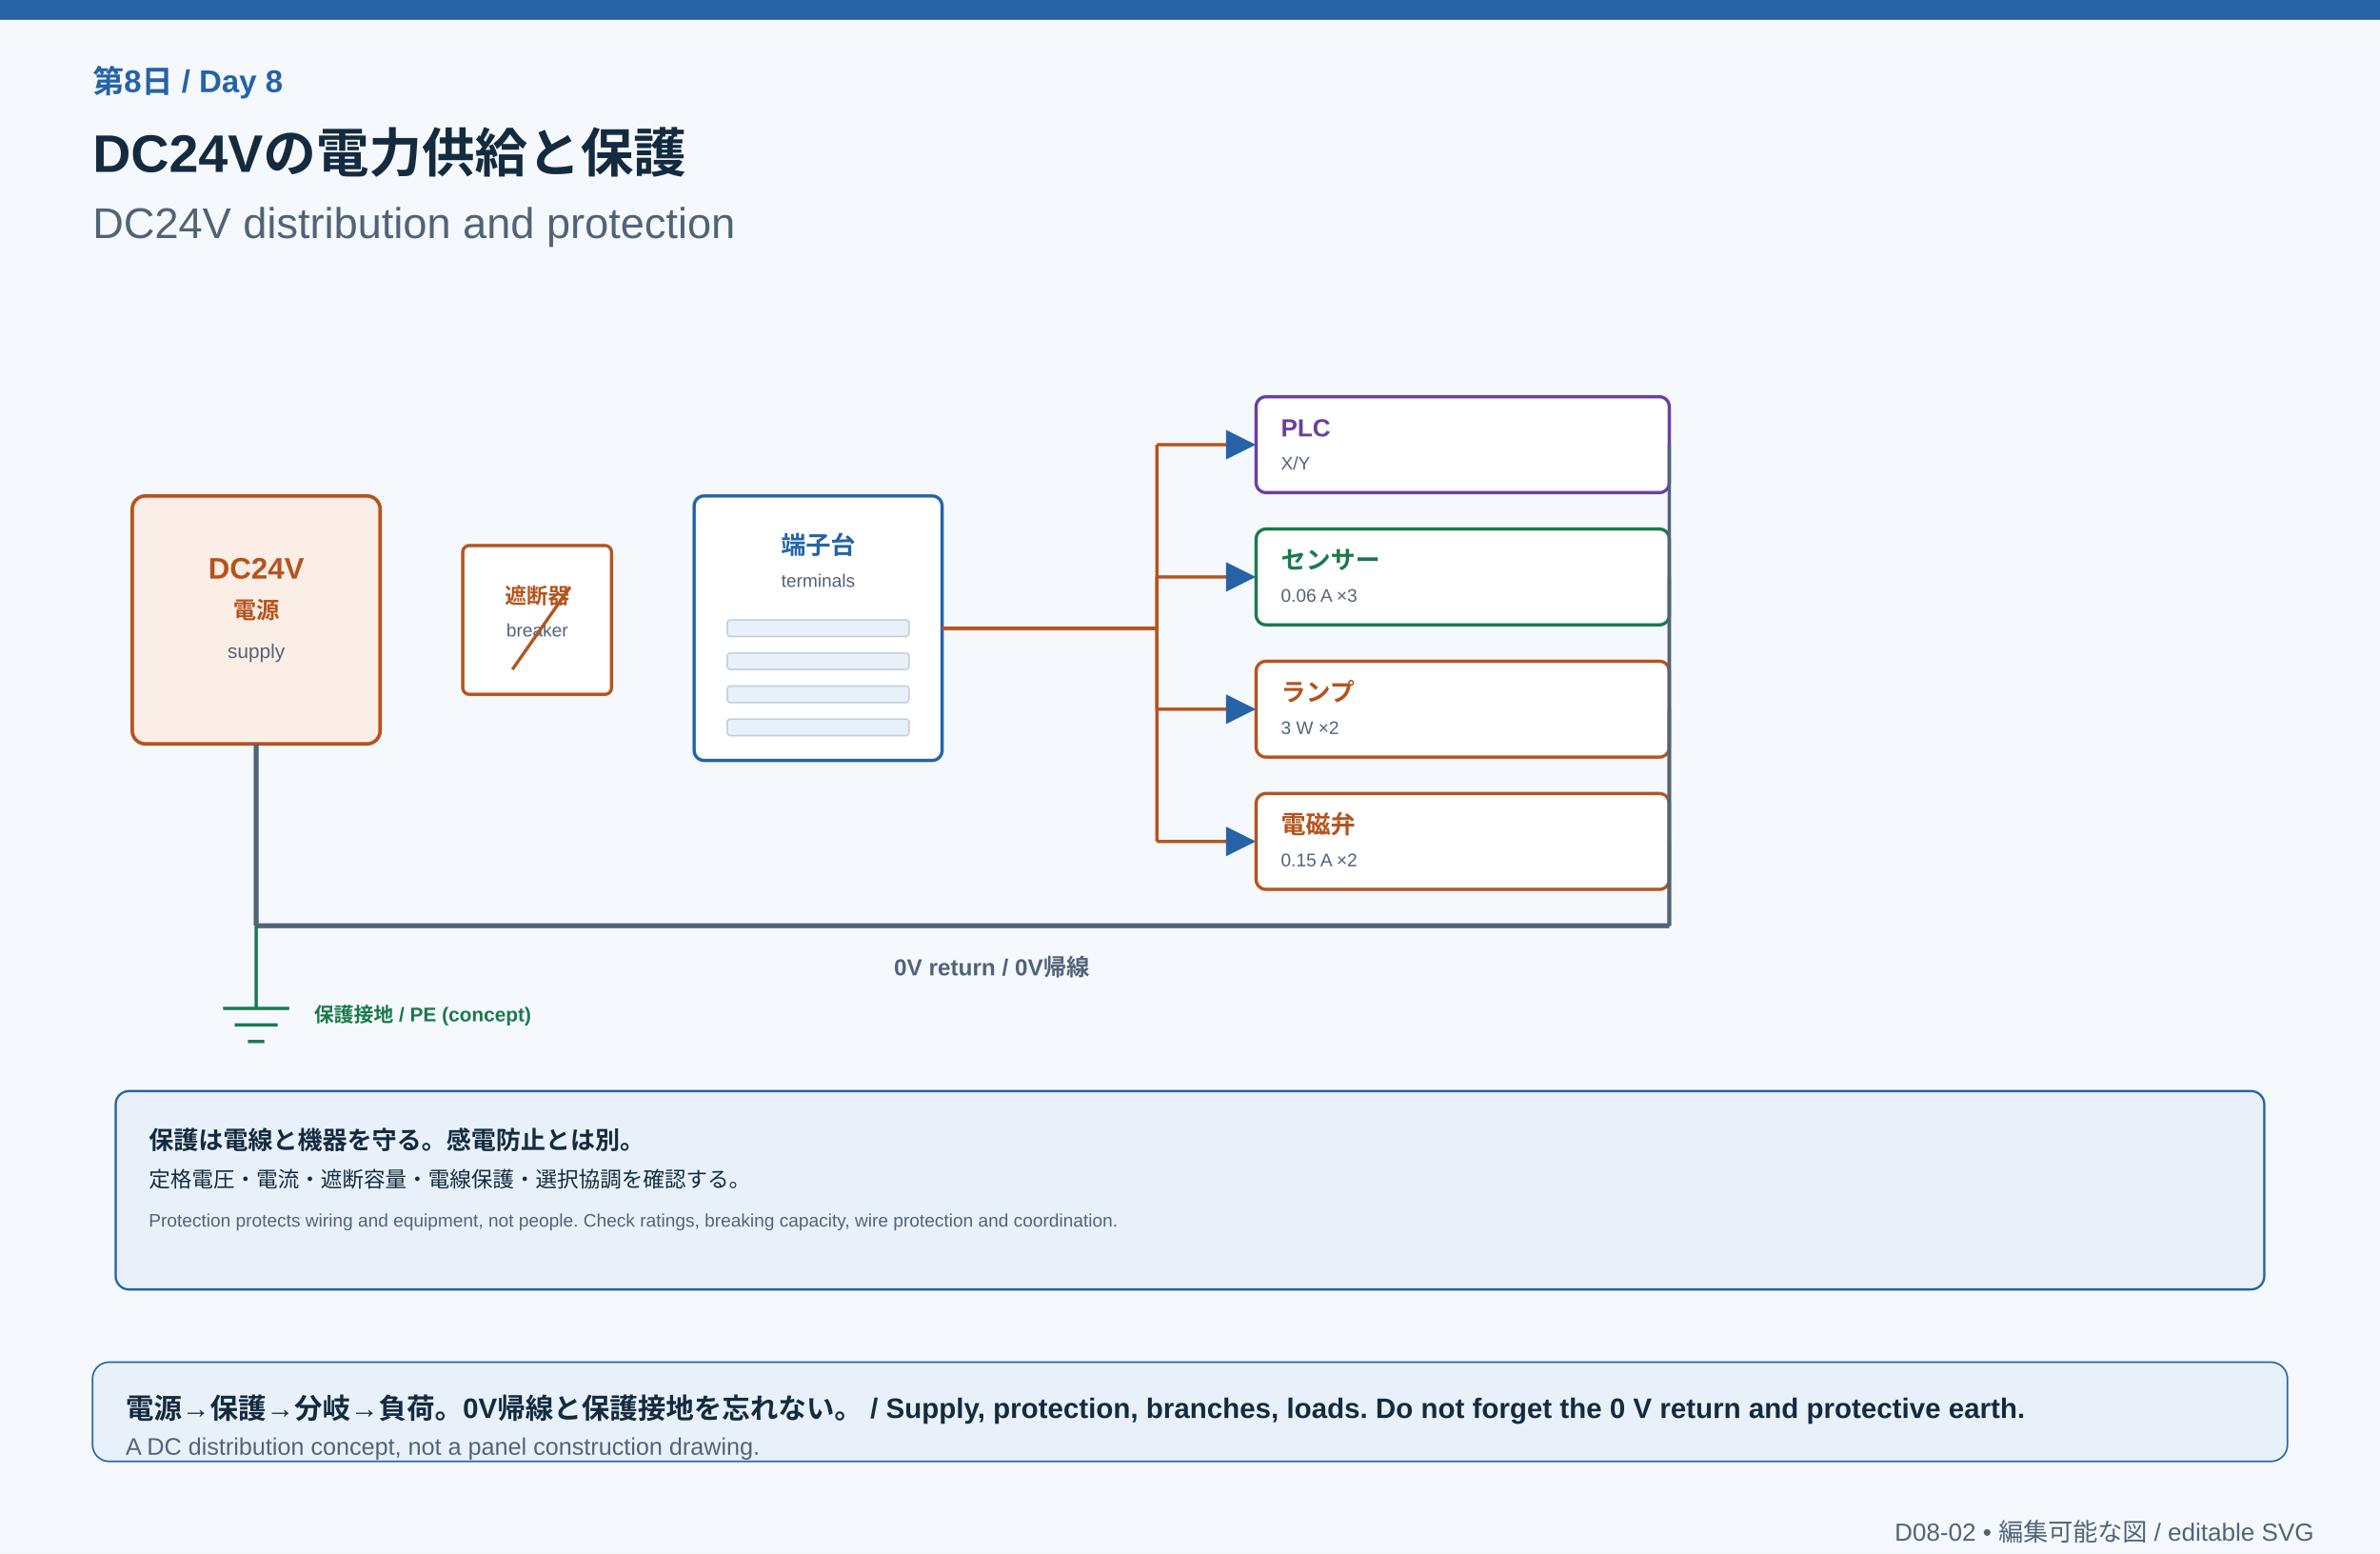
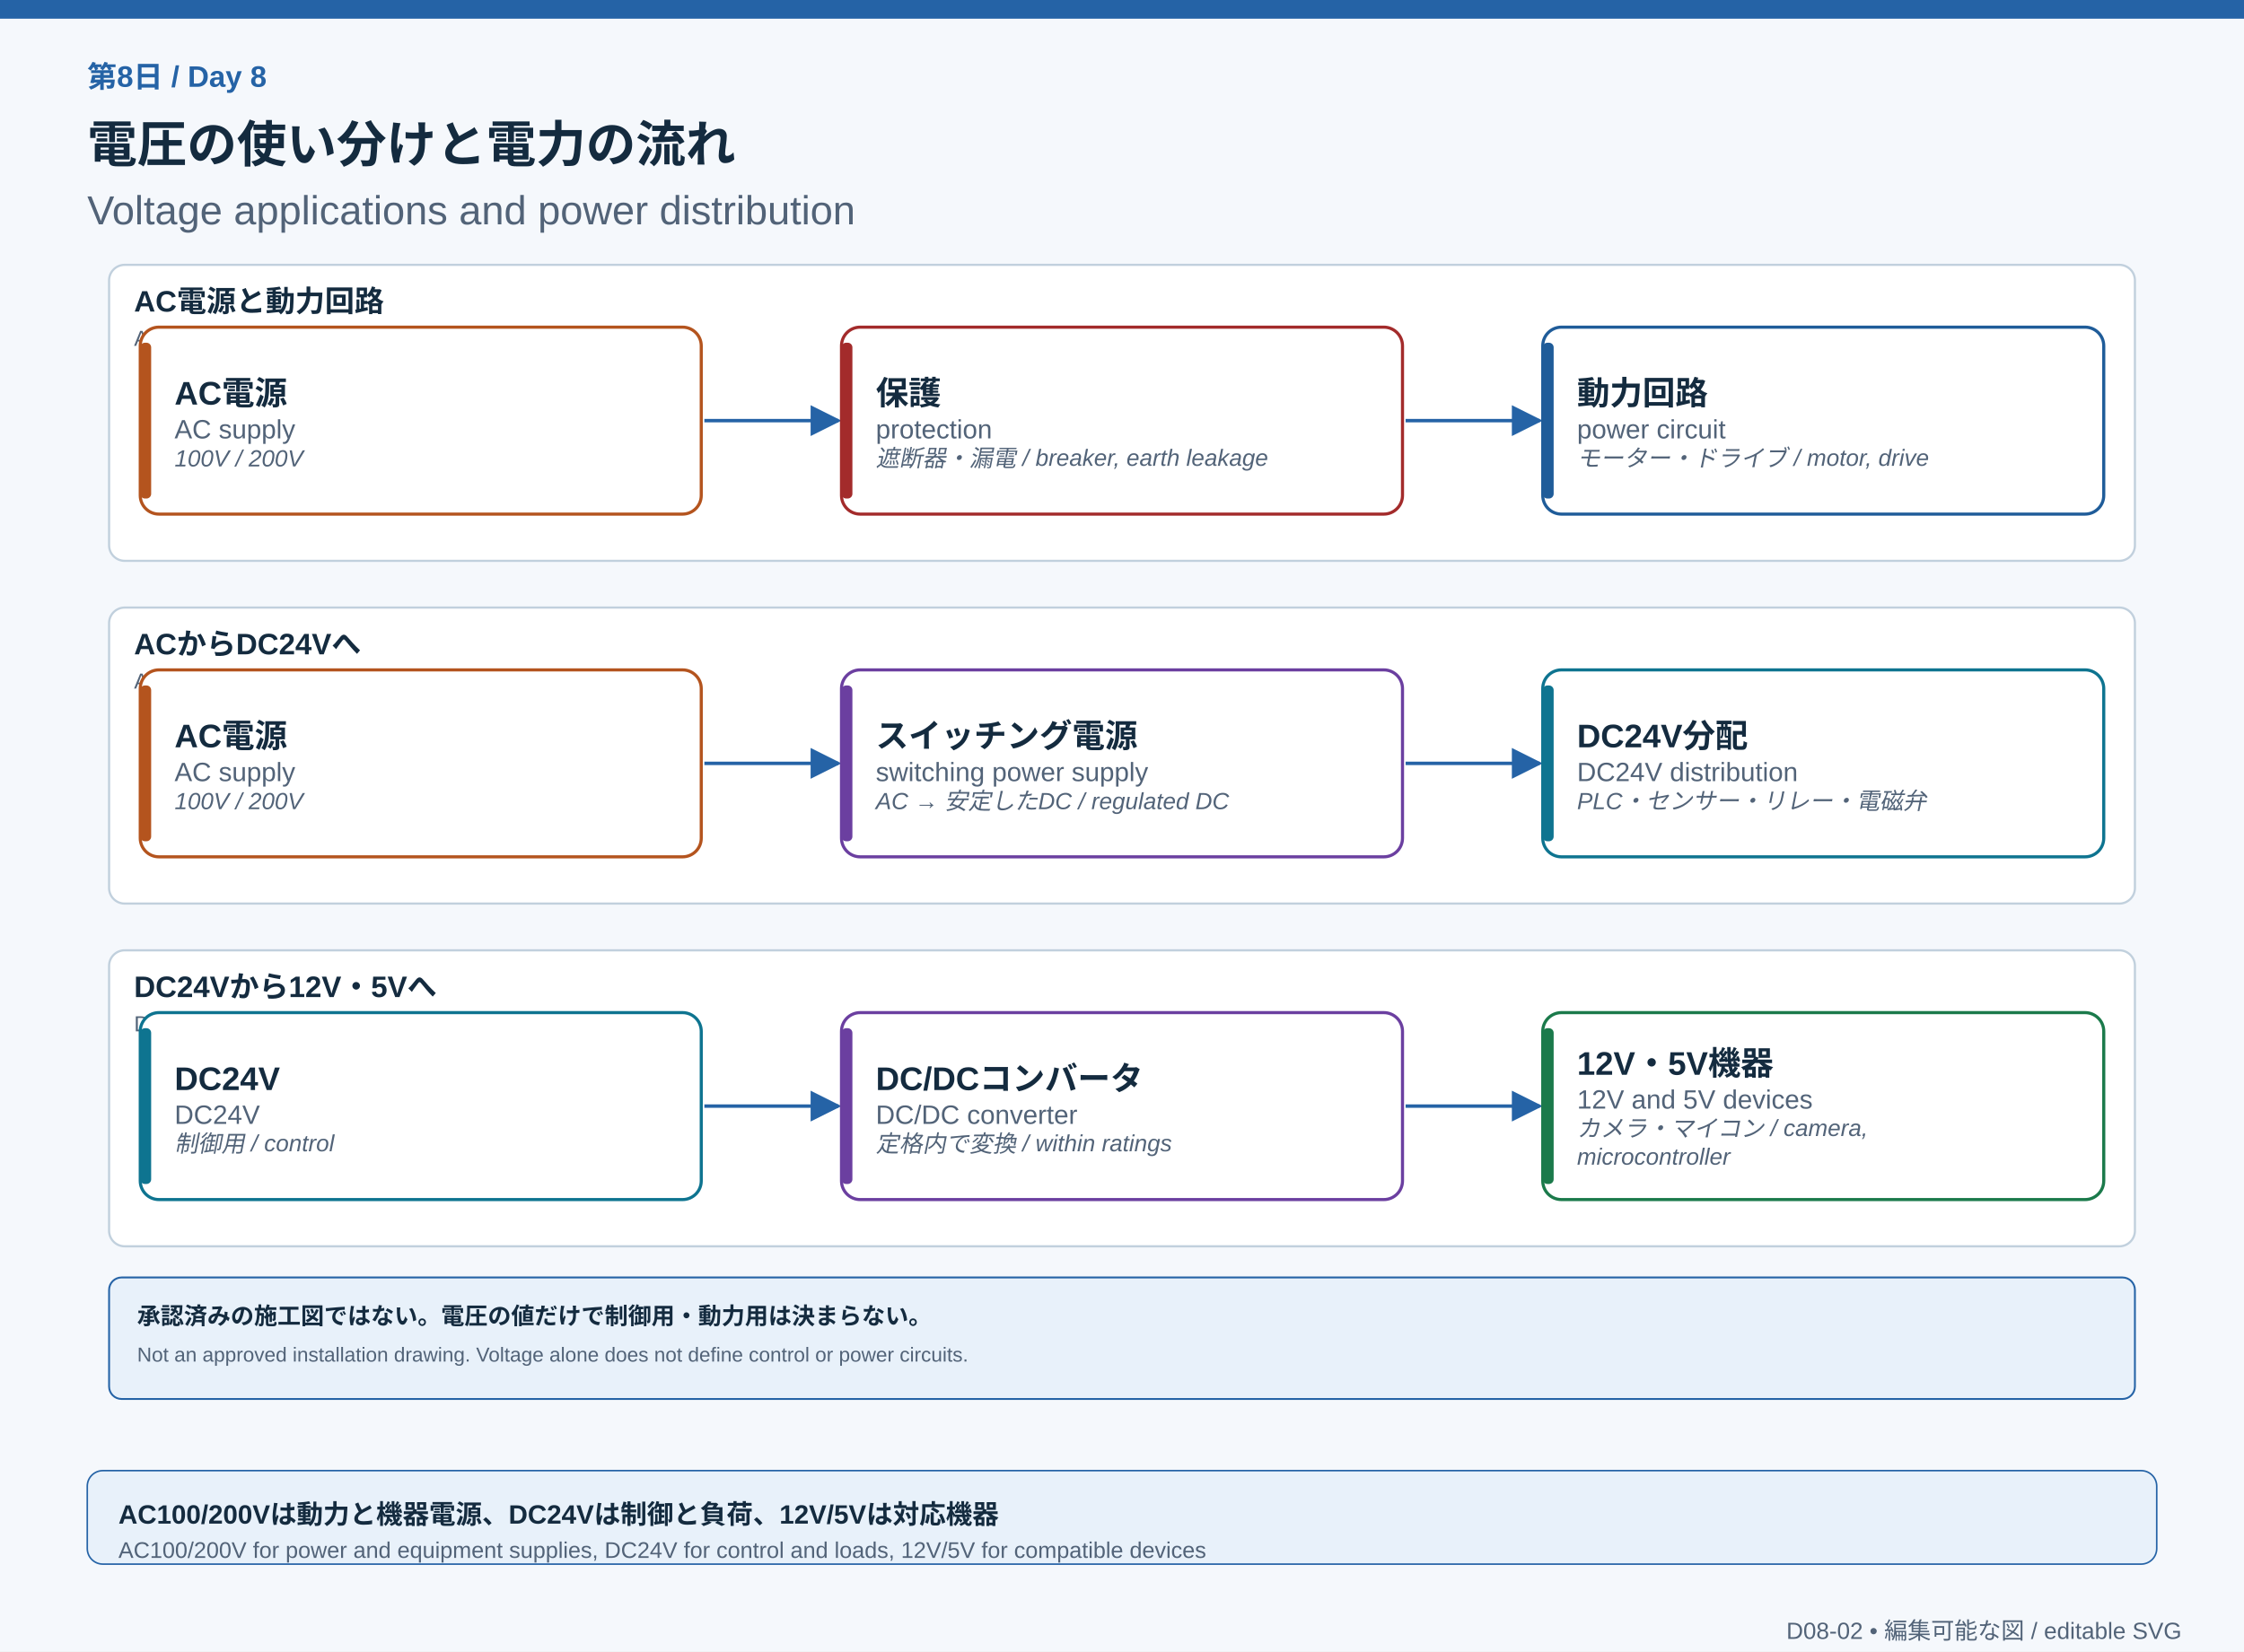
- <svg xmlns="http://www.w3.org/2000/svg" width="1440" height="940" viewBox="0 0 1440 940" role="img" aria-labelledby="title desc">
+ <svg xmlns="http://www.w3.org/2000/svg" width="1440" height="1060" viewBox="0 0 1440 1060" role="img" aria-labelledby="title desc">
  <defs>
    <marker id="arrow" viewBox="0 0 10 10" refX="9" refY="5" markerWidth="9" markerHeight="9" orient="auto">
      <path d="M0 0 10 5 0 10Z" fill="#2563A6" />
    </marker>
    <marker id="arrow-red" viewBox="0 0 10 10" refX="9" refY="5" markerWidth="9" markerHeight="9" orient="auto">
      <path d="M0 0 10 5 0 10Z" fill="#A32B2B" />
    </marker>
    <marker id="arrow-green" viewBox="0 0 10 10" refX="9" refY="5" markerWidth="9" markerHeight="9" orient="auto">
      <path d="M0 0 10 5 0 10Z" fill="#1B7A4B" />
    </marker>
  </defs>
-   <rect x="0" y="0" width="1440" height="940" fill="#F5F8FC" />
+   <rect x="0" y="0" width="1440" height="1060" fill="#F5F8FC" />
  <rect x="0" y="0" width="1440" height="12" fill="#2563A6" />
  <text x="56.0" y="56.0" font-family="Arial, 'Noto Sans JP', 'Yu Gothic', Meiryo, sans-serif" font-size="19" fill="#2563A6" font-weight="700" text-anchor="start">第8日 / Day 8</text>
-   <text x="56.0" y="104.0" font-family="Arial, 'Noto Sans JP', 'Yu Gothic', Meiryo, sans-serif" font-size="32" fill="#142B3F" font-weight="700" text-anchor="start">DC24Vの電力供給と保護</text>
-   <text x="56.0" y="144.0" font-family="Arial, 'Noto Sans JP', 'Yu Gothic', Meiryo, sans-serif" font-size="26" fill="#526378" font-weight="400" text-anchor="start">DC24V distribution and protection</text>
-   <rect x="80.0" y="300.0" width="150.0" height="150.0" rx="8" fill="#FBEEE6" stroke="#B4541E" stroke-width="2.2" />
-   <text x="155.0" y="350.0" font-family="Arial, 'Noto Sans JP', 'Yu Gothic', Meiryo, sans-serif" font-size="18" fill="#B4541E" font-weight="700" text-anchor="middle">DC24V</text>
-   <text x="155.0" y="374.0" font-family="Arial, 'Noto Sans JP', 'Yu Gothic', Meiryo, sans-serif" font-size="14" fill="#B4541E" font-weight="700" text-anchor="middle">電源</text>
-   <text x="155.0" y="398.0" font-family="Arial, 'Noto Sans JP', 'Yu Gothic', Meiryo, sans-serif" font-size="12" fill="#526378" font-weight="400" text-anchor="middle">supply</text>
-   <rect x="280.0" y="330.0" width="90.0" height="90.0" rx="4" fill="#FFFFFF" stroke="#B4541E" stroke-width="2" />
-   <text x="325.0" y="365.0" font-family="Arial, 'Noto Sans JP', 'Yu Gothic', Meiryo, sans-serif" font-size="13" fill="#B4541E" font-weight="700" text-anchor="middle">遮断器</text>
-   <text x="325.0" y="385.0" font-family="Arial, 'Noto Sans JP', 'Yu Gothic', Meiryo, sans-serif" font-size="11" fill="#526378" font-weight="400" text-anchor="middle">breaker</text>
-   <path d="M310 405 L345 355" stroke="#B4541E" stroke-width="2" />
-   <rect x="420.0" y="300.0" width="150.0" height="160.0" rx="6" fill="#FFFFFF" stroke="#2563A6" stroke-width="2" />
-   <text x="495.0" y="335.0" font-family="Arial, 'Noto Sans JP', 'Yu Gothic', Meiryo, sans-serif" font-size="15" fill="#2563A6" font-weight="700" text-anchor="middle">端子台</text>
-   <text x="495.0" y="355.0" font-family="Arial, 'Noto Sans JP', 'Yu Gothic', Meiryo, sans-serif" font-size="11" fill="#526378" font-weight="400" text-anchor="middle">terminals</text>
-   <rect x="440.0" y="375.0" width="110.0" height="10.0" rx="2" fill="#E8F1FA" stroke="#C1D0DD" stroke-width="1" />
-   <rect x="440.0" y="395.0" width="110.0" height="10.0" rx="2" fill="#E8F1FA" stroke="#C1D0DD" stroke-width="1" />
-   <rect x="440.0" y="415.0" width="110.0" height="10.0" rx="2" fill="#E8F1FA" stroke="#C1D0DD" stroke-width="1" />
-   <rect x="440.0" y="435.0" width="110.0" height="10.0" rx="2" fill="#E8F1FA" stroke="#C1D0DD" stroke-width="1" />
-   <rect x="760.0" y="240.0" width="250.0" height="58.0" rx="6" fill="#FFFFFF" stroke="#6B3FA0" stroke-width="2" />
-   <text x="775.0" y="264.0" font-family="Arial, 'Noto Sans JP', 'Yu Gothic', Meiryo, sans-serif" font-size="15" fill="#6B3FA0" font-weight="700" text-anchor="start">PLC</text>
-   <text x="775.0" y="284.0" font-family="Arial, 'Noto Sans JP', 'Yu Gothic', Meiryo, sans-serif" font-size="11" fill="#526378" font-weight="400" text-anchor="start">X/Y</text>
-   <path d="M570.0 380.0 L700.0 380.0" fill="none" stroke="#B4541E" stroke-width="2" />
-   <path d="M700.0 380.0 L700.0 269.0" fill="none" stroke="#B4541E" stroke-width="2" />
-   <path d="M700.0 269.0 L758.0 269.0" fill="none" stroke="#B4541E" stroke-width="2" marker-end="url(#arrow)" />
-   <rect x="760.0" y="320.0" width="250.0" height="58.0" rx="6" fill="#FFFFFF" stroke="#1B7A4B" stroke-width="2" />
-   <text x="775.0" y="344.0" font-family="Arial, 'Noto Sans JP', 'Yu Gothic', Meiryo, sans-serif" font-size="15" fill="#1B7A4B" font-weight="700" text-anchor="start">センサー</text>
-   <text x="775.0" y="364.0" font-family="Arial, 'Noto Sans JP', 'Yu Gothic', Meiryo, sans-serif" font-size="11" fill="#526378" font-weight="400" text-anchor="start">0.06 A ×3</text>
-   <path d="M570.0 380.0 L700.0 380.0" fill="none" stroke="#B4541E" stroke-width="2" />
-   <path d="M700.0 380.0 L700.0 349.0" fill="none" stroke="#B4541E" stroke-width="2" />
-   <path d="M700.0 349.0 L758.0 349.0" fill="none" stroke="#B4541E" stroke-width="2" marker-end="url(#arrow)" />
-   <rect x="760.0" y="400.0" width="250.0" height="58.0" rx="6" fill="#FFFFFF" stroke="#B4541E" stroke-width="2" />
-   <text x="775.0" y="424.0" font-family="Arial, 'Noto Sans JP', 'Yu Gothic', Meiryo, sans-serif" font-size="15" fill="#B4541E" font-weight="700" text-anchor="start">ランプ</text>
-   <text x="775.0" y="444.0" font-family="Arial, 'Noto Sans JP', 'Yu Gothic', Meiryo, sans-serif" font-size="11" fill="#526378" font-weight="400" text-anchor="start">3 W ×2</text>
-   <path d="M570.0 380.0 L700.0 380.0" fill="none" stroke="#B4541E" stroke-width="2" />
-   <path d="M700.0 380.0 L700.0 429.0" fill="none" stroke="#B4541E" stroke-width="2" />
-   <path d="M700.0 429.0 L758.0 429.0" fill="none" stroke="#B4541E" stroke-width="2" marker-end="url(#arrow)" />
-   <rect x="760.0" y="480.0" width="250.0" height="58.0" rx="6" fill="#FFFFFF" stroke="#B4541E" stroke-width="2" />
-   <text x="775.0" y="504.0" font-family="Arial, 'Noto Sans JP', 'Yu Gothic', Meiryo, sans-serif" font-size="15" fill="#B4541E" font-weight="700" text-anchor="start">電磁弁</text>
-   <text x="775.0" y="524.0" font-family="Arial, 'Noto Sans JP', 'Yu Gothic', Meiryo, sans-serif" font-size="11" fill="#526378" font-weight="400" text-anchor="start">0.15 A ×2</text>
-   <path d="M570.0 380.0 L700.0 380.0" fill="none" stroke="#B4541E" stroke-width="2" />
-   <path d="M700.0 380.0 L700.0 509.0" fill="none" stroke="#B4541E" stroke-width="2" />
-   <path d="M700.0 509.0 L758.0 509.0" fill="none" stroke="#B4541E" stroke-width="2" marker-end="url(#arrow)" />
-   <path d="M155.0 450.0 L155.0 560.0" fill="none" stroke="#526378" stroke-width="3" />
-   <path d="M155.0 560.0 L1010.0 560.0" fill="none" stroke="#526378" stroke-width="3" />
-   <path d="M1010.0 269.0 L1010.0 560.0" fill="none" stroke="#526378" stroke-width="2" />
-   <path d="M1010.0 349.0 L1010.0 560.0" fill="none" stroke="#526378" stroke-width="2" />
-   <path d="M1010.0 429.0 L1010.0 560.0" fill="none" stroke="#526378" stroke-width="2" />
-   <path d="M1010.0 509.0 L1010.0 560.0" fill="none" stroke="#526378" stroke-width="2" />
-   <text x="600.0" y="590.0" font-family="Arial, 'Noto Sans JP', 'Yu Gothic', Meiryo, sans-serif" font-size="14" fill="#526378" font-weight="600" text-anchor="middle">0V return / 0V帰線</text>
-   <path d="M155.0 560.0 L155.0 610.0" fill="none" stroke="#1B7A4B" stroke-width="2" />
-   <path d="M135.0 610.0 L175.0 610.0" fill="none" stroke="#1B7A4B" stroke-width="2" />
-   <path d="M142.0 620.0 L168.0 620.0" fill="none" stroke="#1B7A4B" stroke-width="2" />
-   <path d="M150.0 630.0 L160.0 630.0" fill="none" stroke="#1B7A4B" stroke-width="2" />
-   <text x="190.0" y="618.0" font-family="Arial, 'Noto Sans JP', 'Yu Gothic', Meiryo, sans-serif" font-size="12" fill="#1B7A4B" font-weight="600" text-anchor="start">保護接地 / PE (concept)</text>
-   <rect x="70.0" y="660.0" width="1300.0" height="120.0" rx="8" fill="#E8F1FA" stroke="#2563A6" stroke-width="1.4" />
-   <text x="90.0" y="695.0" font-family="Arial, 'Noto Sans JP', 'Yu Gothic', Meiryo, sans-serif" font-size="15" fill="#142B3F" font-weight="700" text-anchor="start">保護は電線と機器を守る。感電防止とは別。</text>
-   <text x="90.0" y="718.0" font-family="Arial, 'Noto Sans JP', 'Yu Gothic', Meiryo, sans-serif" font-size="13" fill="#142B3F" font-weight="400" text-anchor="start">定格電圧・電流・遮断容量・電線保護・選択協調を確認する。</text>
-   <text x="90.0" y="742.0" font-family="Arial, 'Noto Sans JP', 'Yu Gothic', Meiryo, sans-serif" font-size="11" fill="#526378" font-weight="400" text-anchor="start">Protection protects wiring and equipment, not people. Check ratings, breaking capacity, wire protection and coordination.</text>
-   <rect x="56.0" y="824.0" width="1328.0" height="60.0" rx="10" fill="#E8F1FA" stroke="#2563A6" stroke-width="1" />
-   <text x="76.0" y="858.0" font-family="Arial, 'Noto Sans JP', 'Yu Gothic', Meiryo, sans-serif" font-size="17.0" fill="#142B3F" font-weight="700" text-anchor="start">電源→保護→分岐→負荷。0V帰線と保護接地を忘れない。 / Supply, protection, branches, loads. Do not forget the 0 V return and protective earth.</text>
-   <text x="76.0" y="880.0" font-family="Arial, 'Noto Sans JP', 'Yu Gothic', Meiryo, sans-serif" font-size="14.5" fill="#526378" font-weight="400" text-anchor="start">A DC distribution concept, not a panel construction drawing.</text>
-   <text x="1400" y="932" font-family="Arial, 'Noto Sans JP', 'Yu Gothic', Meiryo, sans-serif" font-size="15" fill="#526378" text-anchor="end">D08-02 • 編集可能な図 / editable SVG</text>
+   <text x="56.0" y="104.0" font-family="Arial, 'Noto Sans JP', 'Yu Gothic', Meiryo, sans-serif" font-size="32" fill="#142B3F" font-weight="700" text-anchor="start">電圧の使い分けと電力の流れ</text>
+   <text x="56.0" y="144.0" font-family="Arial, 'Noto Sans JP', 'Yu Gothic', Meiryo, sans-serif" font-size="26" fill="#526378" font-weight="400" text-anchor="start">Voltage applications and power distribution</text>
+   <rect x="70.0" y="170.0" width="1300.0" height="190.0" rx="10" fill="#FFFFFF" stroke="#C1D0DD" stroke-width="1.4" />
+   <text x="86.0" y="200.0" font-family="Arial, 'Noto Sans JP', 'Yu Gothic', Meiryo, sans-serif" font-size="19" fill="#142B3F" font-weight="700" text-anchor="start">AC電源と動力回路</text>
+   <text x="86.0" y="222.0" font-family="Arial, 'Noto Sans JP', 'Yu Gothic', Meiryo, sans-serif" font-size="14" fill="#526378" font-weight="400" text-anchor="start">AC supply and the power circuit</text>
+   <rect x="90.0" y="210.0" width="360.0" height="120.0" rx="12" fill="#FFFFFF" stroke="#B4541E" stroke-width="2" />
+   <rect x="90.0" y="220.0" width="7.0" height="100.0" rx="3" fill="#B4541E" stroke="#B4541E" stroke-width="0" />
+   <text x="112.0" y="259.7" font-family="Arial, 'Noto Sans JP', 'Yu Gothic', Meiryo, sans-serif" font-size="21.0" fill="#142B3F" font-weight="700" text-anchor="start">AC電源</text>
+   <text x="112.0" y="281.4" font-family="Arial, 'Noto Sans JP', 'Yu Gothic', Meiryo, sans-serif" font-size="17.0" fill="#526378" font-weight="400" text-anchor="start">AC supply</text>
+   <text x="112.0" y="299.4" font-family="Arial, 'Noto Sans JP', 'Yu Gothic', Meiryo, sans-serif" font-size="15" fill="#526378" font-weight="400" text-anchor="start" font-style="italic">100V / 200V</text>
+   <path d="M452.0 270.0 L538.0 270.0" fill="none" stroke="#2563A6" stroke-width="2.2" marker-end="url(#arrow)" />
+   <rect x="540.0" y="210.0" width="360.0" height="120.0" rx="12" fill="#FFFFFF" stroke="#A32B2B" stroke-width="2" />
+   <rect x="540.0" y="220.0" width="7.0" height="100.0" rx="3" fill="#A32B2B" stroke="#A32B2B" stroke-width="0" />
+   <text x="562.0" y="259.7" font-family="Arial, 'Noto Sans JP', 'Yu Gothic', Meiryo, sans-serif" font-size="21.0" fill="#142B3F" font-weight="700" text-anchor="start">保護</text>
+   <text x="562.0" y="281.4" font-family="Arial, 'Noto Sans JP', 'Yu Gothic', Meiryo, sans-serif" font-size="17.0" fill="#526378" font-weight="400" text-anchor="start">protection</text>
+   <text x="562.0" y="299.4" font-family="Arial, 'Noto Sans JP', 'Yu Gothic', Meiryo, sans-serif" font-size="15" fill="#526378" font-weight="400" text-anchor="start" font-style="italic">遮断器・漏電 / breaker, earth leakage</text>
+   <path d="M902.0 270.0 L988.0 270.0" fill="none" stroke="#2563A6" stroke-width="2.2" marker-end="url(#arrow)" />
+   <rect x="990.0" y="210.0" width="360.0" height="120.0" rx="12" fill="#FFFFFF" stroke="#1F5C99" stroke-width="2" />
+   <rect x="990.0" y="220.0" width="7.0" height="100.0" rx="3" fill="#1F5C99" stroke="#1F5C99" stroke-width="0" />
+   <text x="1012.0" y="259.7" font-family="Arial, 'Noto Sans JP', 'Yu Gothic', Meiryo, sans-serif" font-size="21.0" fill="#142B3F" font-weight="700" text-anchor="start">動力回路</text>
+   <text x="1012.0" y="281.4" font-family="Arial, 'Noto Sans JP', 'Yu Gothic', Meiryo, sans-serif" font-size="17.0" fill="#526378" font-weight="400" text-anchor="start">power circuit</text>
+   <text x="1012.0" y="299.4" font-family="Arial, 'Noto Sans JP', 'Yu Gothic', Meiryo, sans-serif" font-size="15" fill="#526378" font-weight="400" text-anchor="start" font-style="italic">モーター・ドライブ / motor, drive</text>
+   <rect x="70.0" y="390.0" width="1300.0" height="190.0" rx="10" fill="#FFFFFF" stroke="#C1D0DD" stroke-width="1.4" />
+   <text x="86.0" y="420.0" font-family="Arial, 'Noto Sans JP', 'Yu Gothic', Meiryo, sans-serif" font-size="19" fill="#142B3F" font-weight="700" text-anchor="start">ACからDC24Vへ</text>
+   <text x="86.0" y="442.0" font-family="Arial, 'Noto Sans JP', 'Yu Gothic', Meiryo, sans-serif" font-size="14" fill="#526378" font-weight="400" text-anchor="start">AC to DC24V</text>
+   <rect x="90.0" y="430.0" width="360.0" height="120.0" rx="12" fill="#FFFFFF" stroke="#B4541E" stroke-width="2" />
+   <rect x="90.0" y="440.0" width="7.0" height="100.0" rx="3" fill="#B4541E" stroke="#B4541E" stroke-width="0" />
+   <text x="112.0" y="479.7" font-family="Arial, 'Noto Sans JP', 'Yu Gothic', Meiryo, sans-serif" font-size="21.0" fill="#142B3F" font-weight="700" text-anchor="start">AC電源</text>
+   <text x="112.0" y="501.4" font-family="Arial, 'Noto Sans JP', 'Yu Gothic', Meiryo, sans-serif" font-size="17.0" fill="#526378" font-weight="400" text-anchor="start">AC supply</text>
+   <text x="112.0" y="519.4" font-family="Arial, 'Noto Sans JP', 'Yu Gothic', Meiryo, sans-serif" font-size="15" fill="#526378" font-weight="400" text-anchor="start" font-style="italic">100V / 200V</text>
+   <path d="M452.0 490.0 L538.0 490.0" fill="none" stroke="#2563A6" stroke-width="2.2" marker-end="url(#arrow)" />
+   <rect x="540.0" y="430.0" width="360.0" height="120.0" rx="12" fill="#FFFFFF" stroke="#6B3FA0" stroke-width="2" />
+   <rect x="540.0" y="440.0" width="7.0" height="100.0" rx="3" fill="#6B3FA0" stroke="#6B3FA0" stroke-width="0" />
+   <text x="562.0" y="479.7" font-family="Arial, 'Noto Sans JP', 'Yu Gothic', Meiryo, sans-serif" font-size="21.0" fill="#142B3F" font-weight="700" text-anchor="start">スイッチング電源</text>
+   <text x="562.0" y="501.4" font-family="Arial, 'Noto Sans JP', 'Yu Gothic', Meiryo, sans-serif" font-size="17.0" fill="#526378" font-weight="400" text-anchor="start">switching power supply</text>
+   <text x="562.0" y="519.4" font-family="Arial, 'Noto Sans JP', 'Yu Gothic', Meiryo, sans-serif" font-size="15" fill="#526378" font-weight="400" text-anchor="start" font-style="italic">AC → 安定したDC / regulated DC</text>
+   <path d="M902.0 490.0 L988.0 490.0" fill="none" stroke="#2563A6" stroke-width="2.2" marker-end="url(#arrow)" />
+   <rect x="990.0" y="430.0" width="360.0" height="120.0" rx="12" fill="#FFFFFF" stroke="#0E7490" stroke-width="2" />
+   <rect x="990.0" y="440.0" width="7.0" height="100.0" rx="3" fill="#0E7490" stroke="#0E7490" stroke-width="0" />
+   <text x="1012.0" y="479.7" font-family="Arial, 'Noto Sans JP', 'Yu Gothic', Meiryo, sans-serif" font-size="21.0" fill="#142B3F" font-weight="700" text-anchor="start">DC24V分配</text>
+   <text x="1012.0" y="501.4" font-family="Arial, 'Noto Sans JP', 'Yu Gothic', Meiryo, sans-serif" font-size="17.0" fill="#526378" font-weight="400" text-anchor="start">DC24V distribution</text>
+   <text x="1012.0" y="519.4" font-family="Arial, 'Noto Sans JP', 'Yu Gothic', Meiryo, sans-serif" font-size="15" fill="#526378" font-weight="400" text-anchor="start" font-style="italic">PLC・センサー・リレー・電磁弁</text>
+   <rect x="70.0" y="610.0" width="1300.0" height="190.0" rx="10" fill="#FFFFFF" stroke="#C1D0DD" stroke-width="1.4" />
+   <text x="86.0" y="640.0" font-family="Arial, 'Noto Sans JP', 'Yu Gothic', Meiryo, sans-serif" font-size="19" fill="#142B3F" font-weight="700" text-anchor="start">DC24Vから12V・5Vへ</text>
+   <text x="86.0" y="662.0" font-family="Arial, 'Noto Sans JP', 'Yu Gothic', Meiryo, sans-serif" font-size="14" fill="#526378" font-weight="400" text-anchor="start">DC24V to 12V and 5V</text>
+   <rect x="90.0" y="650.0" width="360.0" height="120.0" rx="12" fill="#FFFFFF" stroke="#0E7490" stroke-width="2" />
+   <rect x="90.0" y="660.0" width="7.0" height="100.0" rx="3" fill="#0E7490" stroke="#0E7490" stroke-width="0" />
+   <text x="112.0" y="699.7" font-family="Arial, 'Noto Sans JP', 'Yu Gothic', Meiryo, sans-serif" font-size="21.0" fill="#142B3F" font-weight="700" text-anchor="start">DC24V</text>
+   <text x="112.0" y="721.4" font-family="Arial, 'Noto Sans JP', 'Yu Gothic', Meiryo, sans-serif" font-size="17.0" fill="#526378" font-weight="400" text-anchor="start">DC24V</text>
+   <text x="112.0" y="739.4" font-family="Arial, 'Noto Sans JP', 'Yu Gothic', Meiryo, sans-serif" font-size="15" fill="#526378" font-weight="400" text-anchor="start" font-style="italic">制御用 / control</text>
+   <path d="M452.0 710.0 L538.0 710.0" fill="none" stroke="#2563A6" stroke-width="2.2" marker-end="url(#arrow)" />
+   <rect x="540.0" y="650.0" width="360.0" height="120.0" rx="12" fill="#FFFFFF" stroke="#6B3FA0" stroke-width="2" />
+   <rect x="540.0" y="660.0" width="7.0" height="100.0" rx="3" fill="#6B3FA0" stroke="#6B3FA0" stroke-width="0" />
+   <text x="562.0" y="699.7" font-family="Arial, 'Noto Sans JP', 'Yu Gothic', Meiryo, sans-serif" font-size="21.0" fill="#142B3F" font-weight="700" text-anchor="start">DC/DCコンバータ</text>
+   <text x="562.0" y="721.4" font-family="Arial, 'Noto Sans JP', 'Yu Gothic', Meiryo, sans-serif" font-size="17.0" fill="#526378" font-weight="400" text-anchor="start">DC/DC converter</text>
+   <text x="562.0" y="739.4" font-family="Arial, 'Noto Sans JP', 'Yu Gothic', Meiryo, sans-serif" font-size="15" fill="#526378" font-weight="400" text-anchor="start" font-style="italic">定格内で変換 / within ratings</text>
+   <path d="M902.0 710.0 L988.0 710.0" fill="none" stroke="#2563A6" stroke-width="2.2" marker-end="url(#arrow)" />
+   <rect x="990.0" y="650.0" width="360.0" height="120.0" rx="12" fill="#FFFFFF" stroke="#1B7A4B" stroke-width="2" />
+   <rect x="990.0" y="660.0" width="7.0" height="100.0" rx="3" fill="#1B7A4B" stroke="#1B7A4B" stroke-width="0" />
+   <text x="1012.0" y="689.9" font-family="Arial, 'Noto Sans JP', 'Yu Gothic', Meiryo, sans-serif" font-size="21.0" fill="#142B3F" font-weight="700" text-anchor="start">12V・5V機器</text>
+   <text x="1012.0" y="711.6" font-family="Arial, 'Noto Sans JP', 'Yu Gothic', Meiryo, sans-serif" font-size="17.0" fill="#526378" font-weight="400" text-anchor="start">12V and 5V devices</text>
+   <text x="1012.0" y="729.6" font-family="Arial, 'Noto Sans JP', 'Yu Gothic', Meiryo, sans-serif" font-size="15" fill="#526378" font-weight="400" text-anchor="start" font-style="italic">カメラ・マイコン / camera,</text>
+   <text x="1012.0" y="747.6" font-family="Arial, 'Noto Sans JP', 'Yu Gothic', Meiryo, sans-serif" font-size="15" fill="#526378" font-weight="400" text-anchor="start" font-style="italic">microcontroller</text>
+   <rect x="70.0" y="820.0" width="1300.0" height="78.0" rx="8" fill="#E8F1FA" stroke="#2563A6" stroke-width="1.2" />
+   <text x="88.0" y="850.0" font-family="Arial, 'Noto Sans JP', 'Yu Gothic', Meiryo, sans-serif" font-size="15" fill="#142B3F" font-weight="700" text-anchor="start">承認済みの施工図ではない。電圧の値だけで制御用・動力用は決まらない。</text>
+   <text x="88.0" y="874.0" font-family="Arial, 'Noto Sans JP', 'Yu Gothic', Meiryo, sans-serif" font-size="13" fill="#526378" font-weight="400" text-anchor="start">Not an approved installation drawing. Voltage alone does not define control or power circuits.</text>
+   <rect x="56.0" y="944.0" width="1328.0" height="60.0" rx="10" fill="#E8F1FA" stroke="#2563A6" stroke-width="1" />
+   <text x="76.0" y="978.0" font-family="Arial, 'Noto Sans JP', 'Yu Gothic', Meiryo, sans-serif" font-size="17.0" fill="#142B3F" font-weight="700" text-anchor="start">AC100/200Vは動力と機器電源、DC24Vは制御と負荷、12V/5Vは対応機器</text>
+   <text x="76.0" y="1000.0" font-family="Arial, 'Noto Sans JP', 'Yu Gothic', Meiryo, sans-serif" font-size="14.5" fill="#526378" font-weight="400" text-anchor="start">AC100/200V for power and equipment supplies, DC24V for control and loads, 12V/5V for compatible devices</text>
+   <text x="1400" y="1052" font-family="Arial, 'Noto Sans JP', 'Yu Gothic', Meiryo, sans-serif" font-size="15" fill="#526378" text-anchor="end">D08-02 • 編集可能な図 / editable SVG</text>
</svg>
